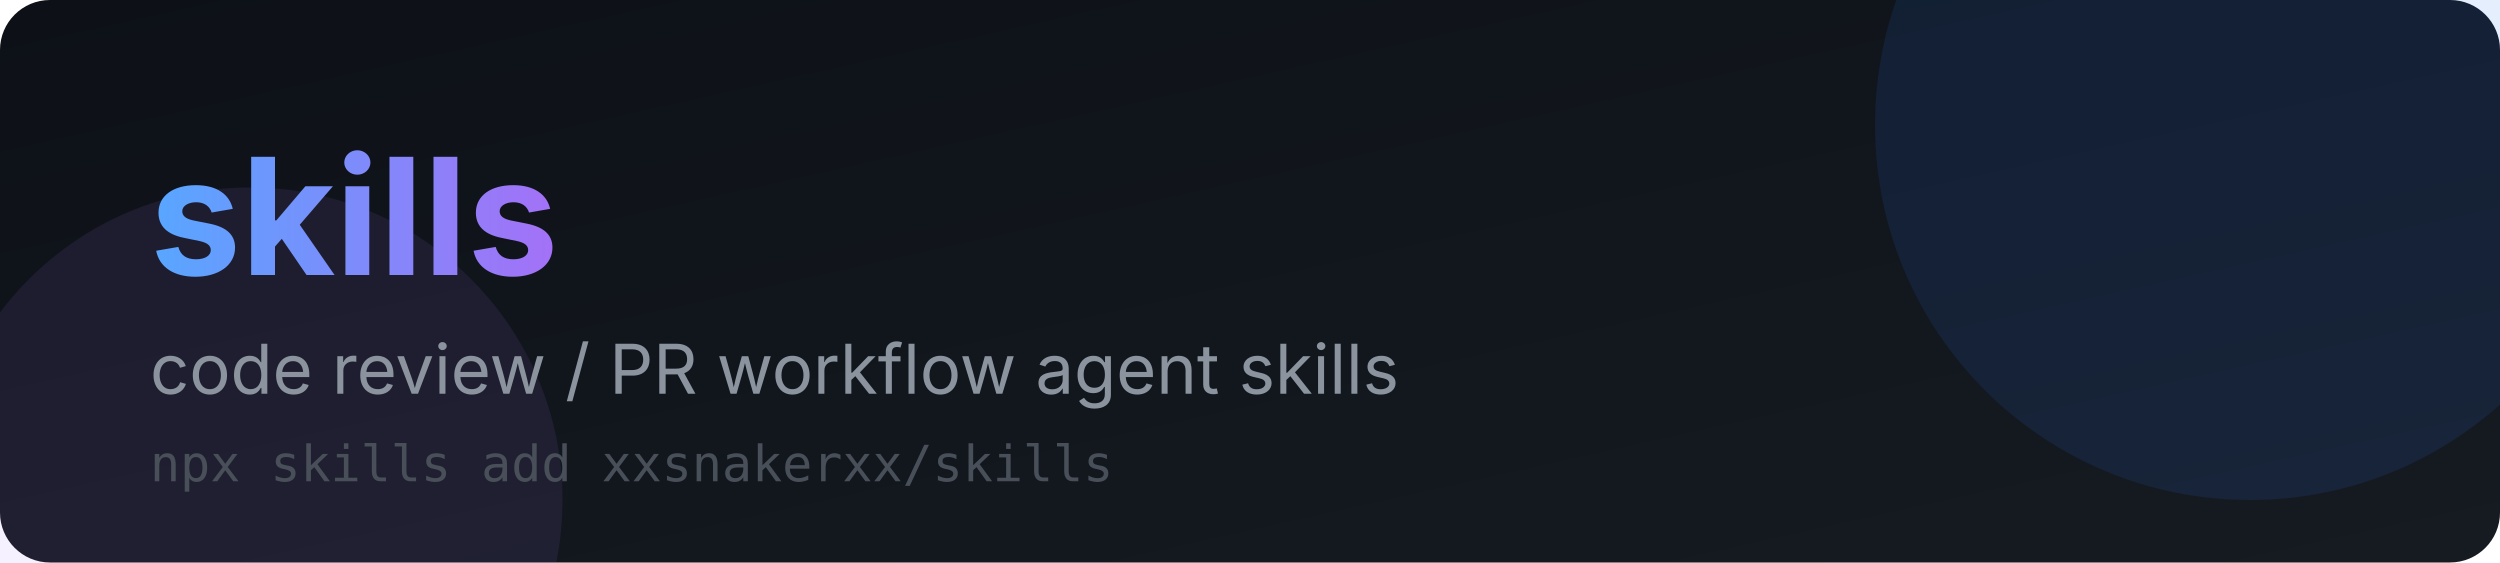
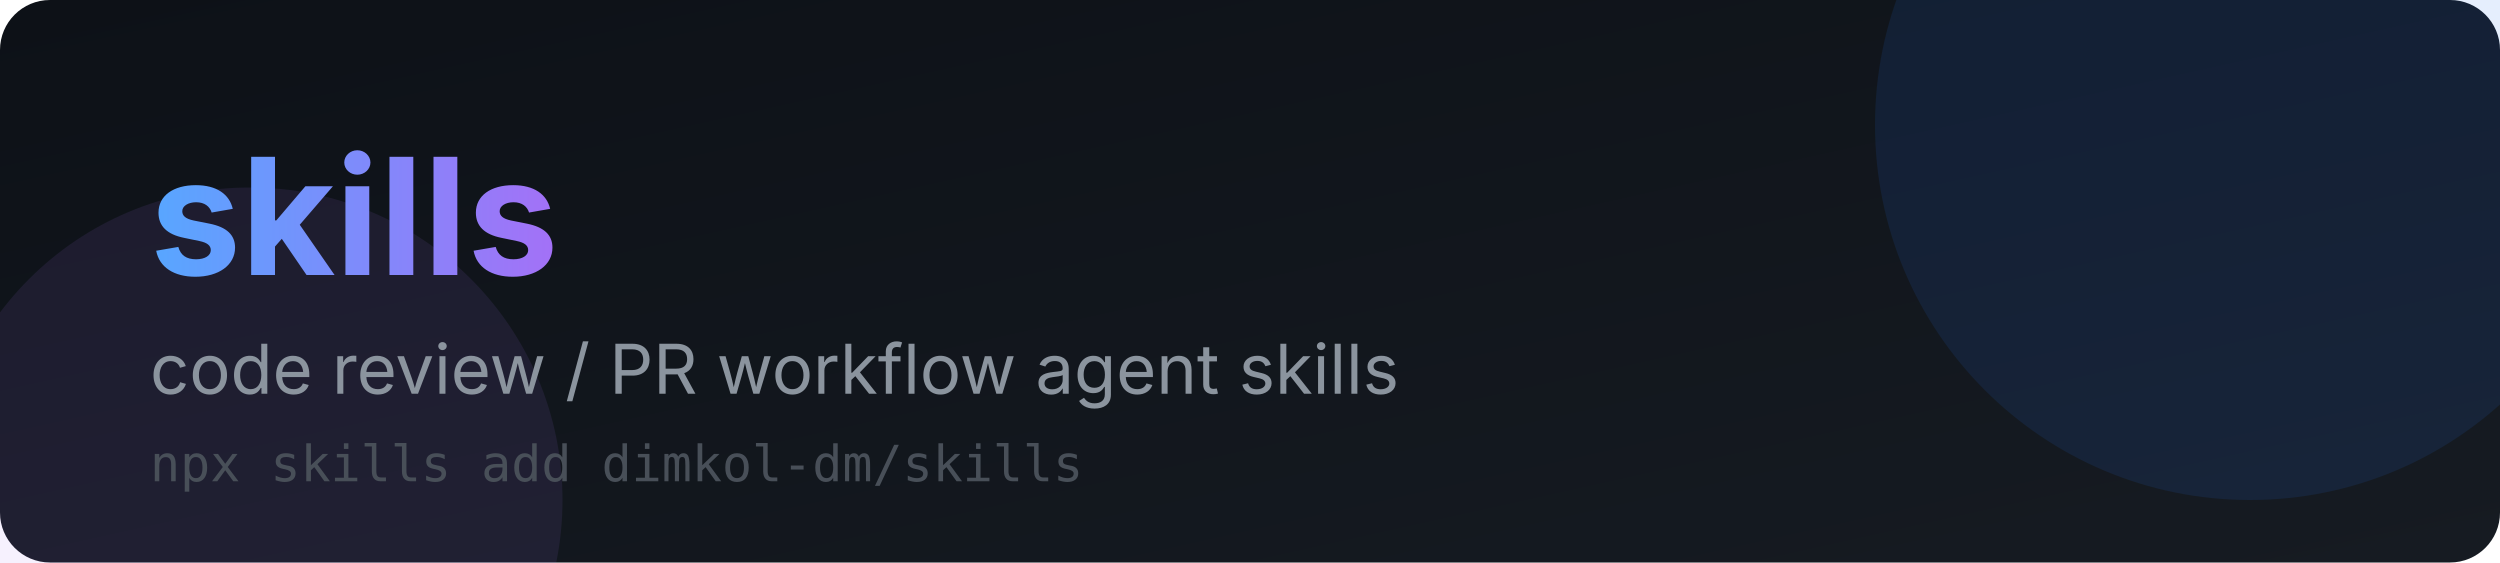
<svg xmlns="http://www.w3.org/2000/svg" width="800" height="180" viewBox="0 0 800 180">
  <defs>
    <linearGradient id="bg" x1="0" y1="0" x2="1" y2="1">
      <stop offset="0" stop-color="#0d1117" />
      <stop offset="1" stop-color="#161b22" />
    </linearGradient>
    <linearGradient id="accent" x1="0" y1="0" x2="1" y2="0">
      <stop offset="0" stop-color="#58a6ff" />
      <stop offset="1" stop-color="#a371f7" />
    </linearGradient>
  </defs>
  <rect width="800" height="180" rx="16" fill="url(#bg)" />
  <circle cx="720" cy="40" r="120" fill="#1f6feb" opacity="0.12" />
  <circle cx="80" cy="160" r="100" fill="#a371f7" opacity="0.10" />
  <text x="48" y="88" font-family="system-ui,-apple-system,sans-serif" font-size="52" font-weight="700" fill="url(#accent)">skills</text>
  <text x="48" y="126" font-family="system-ui,-apple-system,sans-serif" font-size="22" fill="#8b949e">code review / PR workflow agent skills</text>
-   <text x="48" y="154" font-family="ui-monospace,SFMono-Regular,monospace" font-size="16" fill="#484f58">npx skills add xxsnakerxx/skills</text>
+   <text x="48" y="154" font-family="ui-monospace,SFMono-Regular,monospace" font-size="16" fill="#484f58">npx skills add dimkol-dm/skills</text>
</svg>
